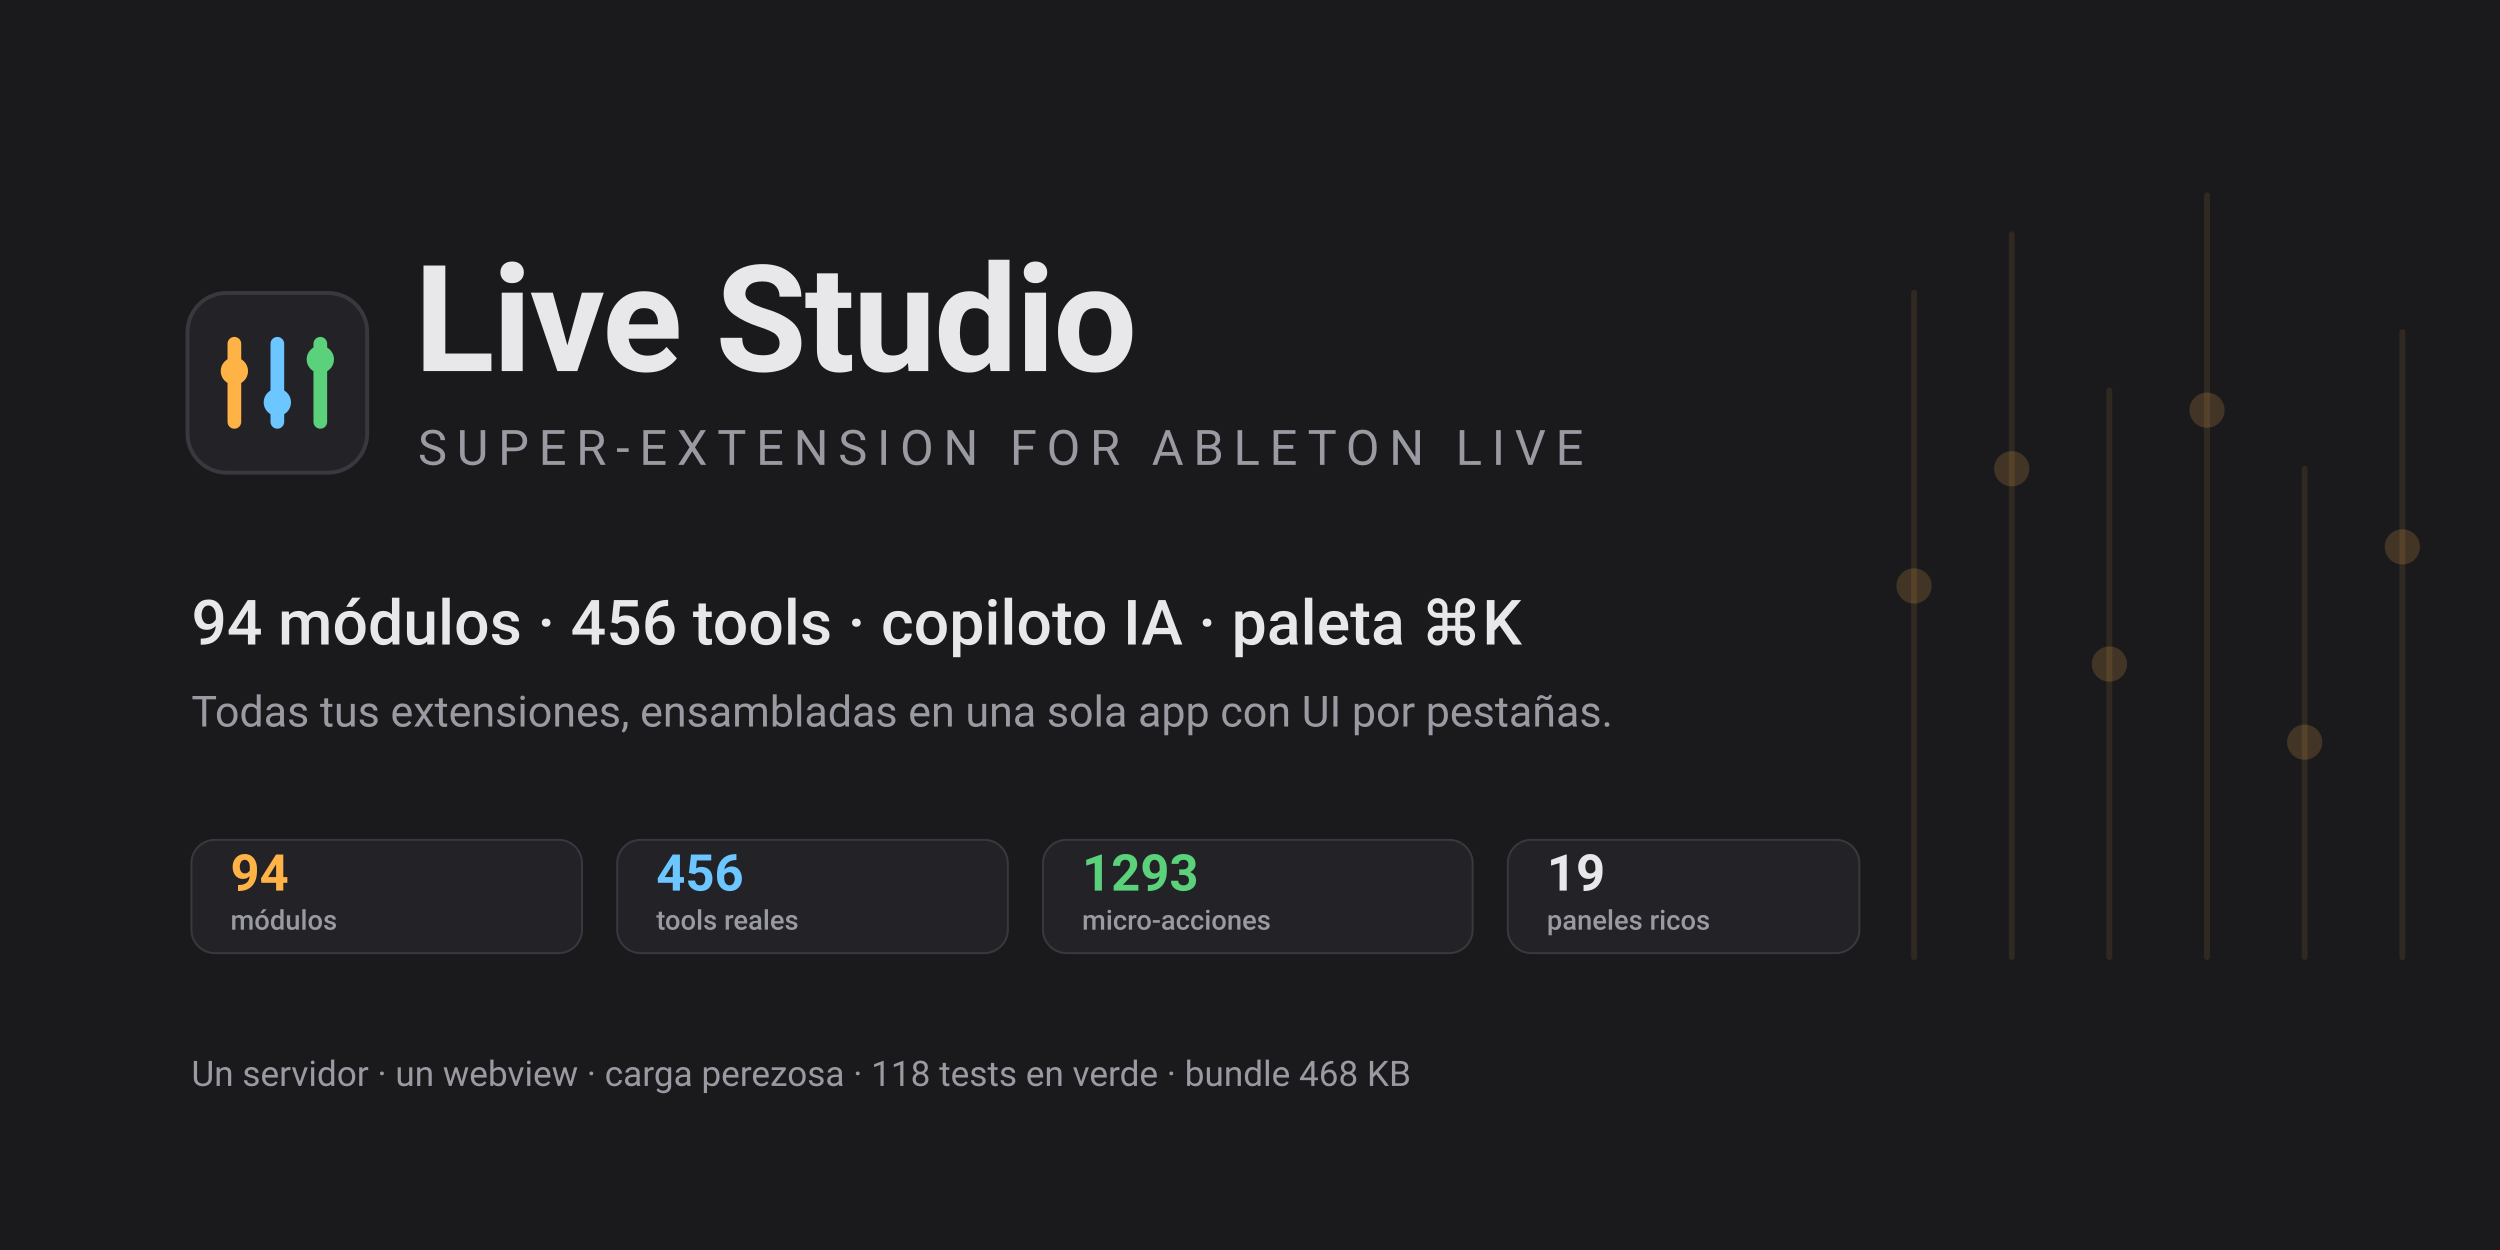
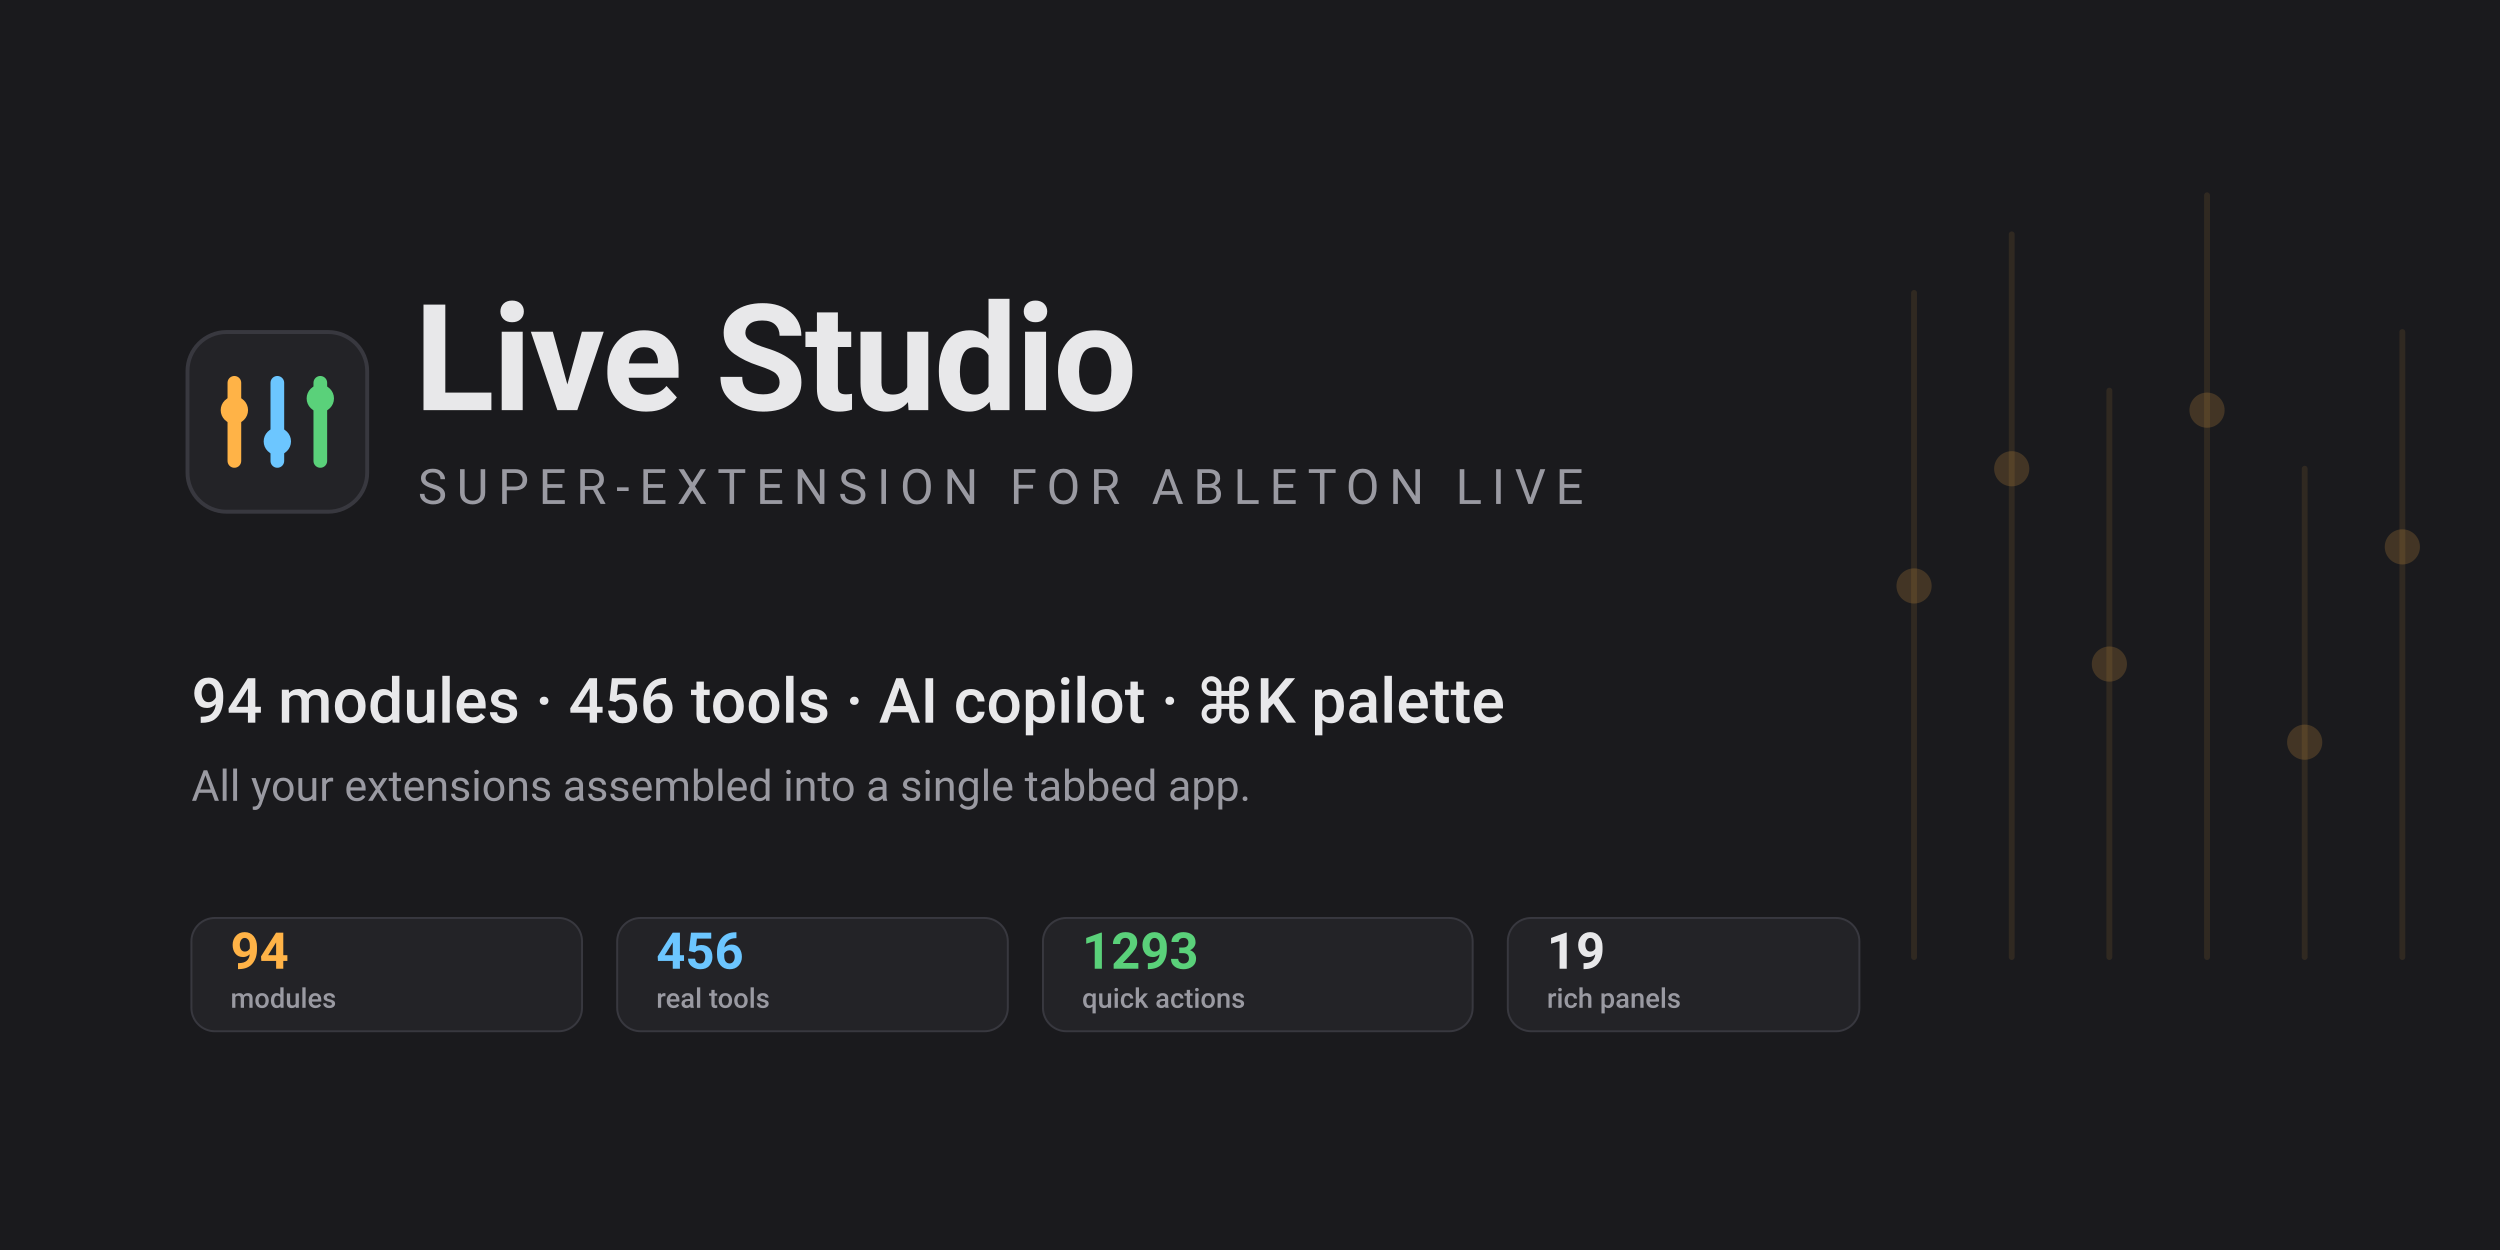
<svg xmlns="http://www.w3.org/2000/svg" width="1280" height="640" viewBox="0 0 1280 640" font-family="-apple-system, 'Segoe UI', Roboto, sans-serif">
  <rect width="1280" height="640" fill="#1a1a1d" />
  <g opacity="0.10" stroke="#ffb347" stroke-width="3" stroke-linecap="round">
    <line x1="980" y1="150" x2="980" y2="490" />
    <line x1="1030" y1="120" x2="1030" y2="490" />
    <line x1="1080" y1="200" x2="1080" y2="490" />
    <line x1="1130" y1="100" x2="1130" y2="490" />
    <line x1="1180" y1="240" x2="1180" y2="490" />
    <line x1="1230" y1="170" x2="1230" y2="490" />
  </g>
  <g opacity="0.18" fill="#ffb347">
    <circle cx="980" cy="300" r="9" />
    <circle cx="1030" cy="240" r="9" />
    <circle cx="1080" cy="340" r="9" />
    <circle cx="1130" cy="210" r="9" />
    <circle cx="1180" cy="380" r="9" />
    <circle cx="1230" cy="280" r="9" />
  </g>
-   <g transform="translate(96,150)">
+   <g transform="translate(96,170)">
    <rect x="0" y="0" width="92" height="92" rx="20" fill="#232327" stroke="#38383f" stroke-width="2" />
    <g stroke-linecap="round">
      <line x1="24" y1="26" x2="24" y2="66" stroke="#ffb347" stroke-width="7" />
      <line x1="46" y1="26" x2="46" y2="66" stroke="#6cc6ff" stroke-width="7" />
      <line x1="68" y1="26" x2="68" y2="66" stroke="#5ad17a" stroke-width="7" />
      <circle cx="24" cy="40" r="7" fill="#ffb347" />
      <circle cx="46" cy="56" r="7" fill="#6cc6ff" />
      <circle cx="68" cy="34" r="7" fill="#5ad17a" />
    </g>
  </g>
-   <text x="212" y="190" fill="#e8e8ea" font-size="76" font-weight="700" letter-spacing="-1">Live Studio</text>
-   <text x="214" y="238" fill="#9a9aa2" font-size="25" letter-spacing="5">SUPER-EXTENSION FOR ABLETON LIVE</text>
-   <text x="98" y="330" fill="#e8e8ea" font-size="32" font-weight="500">94 módulos · 456 tools · copiloto IA · paleta ⌘K</text>
-   <text x="98" y="372" fill="#9a9aa2" font-size="22">Todas tus extensiones, ensambladas en una sola app con UI por pestañas.</text>
+   <text x="212" y="210" fill="#e8e8ea" font-size="76" font-weight="700" letter-spacing="-1">Live Studio</text>
+   <text x="214" y="258" fill="#9a9aa2" font-size="25" letter-spacing="5">SUPER-EXTENSION FOR ABLETON LIVE</text>
+   <text x="98" y="370" fill="#e8e8ea" font-size="32" font-weight="500">94 modules · 456 tools · AI copilot · ⌘K palette</text>
+   <text x="98" y="410" fill="#9a9aa2" font-size="22">All your extensions assembled into a single tabbed app.</text>
  <g font-size="22" font-weight="500">
-     <g transform="translate(98,430)">
+     <g transform="translate(98,470)">
      <rect width="200" height="58" rx="12" fill="#232327" stroke="#38383f" />
      <text x="20" y="26" fill="#ffb347" font-size="26" font-weight="700">94</text>
-       <text x="20" y="46" fill="#9a9aa2" font-size="14">módulos</text>
+       <text x="20" y="46" fill="#9a9aa2" font-size="14">modules</text>
    </g>
-     <g transform="translate(316,430)">
+     <g transform="translate(316,470)">
      <rect width="200" height="58" rx="12" fill="#232327" stroke="#38383f" />
      <text x="20" y="26" fill="#6cc6ff" font-size="26" font-weight="700">456</text>
-       <text x="20" y="46" fill="#9a9aa2" font-size="14">tools reales</text>
+       <text x="20" y="46" fill="#9a9aa2" font-size="14">real tools</text>
    </g>
-     <g transform="translate(534,430)">
+     <g transform="translate(534,470)">
      <rect width="220" height="58" rx="12" fill="#232327" stroke="#38383f" />
      <text x="20" y="26" fill="#5ad17a" font-size="26" font-weight="700">1293</text>
-       <text x="20" y="46" fill="#9a9aa2" font-size="14">micro-acciones</text>
+       <text x="20" y="46" fill="#9a9aa2" font-size="14">quick actions</text>
    </g>
-     <g transform="translate(772,430)">
+     <g transform="translate(772,470)">
      <rect width="180" height="58" rx="12" fill="#232327" stroke="#38383f" />
      <text x="20" y="26" fill="#e8e8ea" font-size="26" font-weight="700">19</text>
-       <text x="20" y="46" fill="#9a9aa2" font-size="14">paneles ricos</text>
+       <text x="20" y="46" fill="#9a9aa2" font-size="14">rich panels</text>
    </g>
  </g>
-   <text x="98" y="556" fill="#9a9aa2" font-size="18">Un servidor · un webview · carga perezosa · 118 tests en verde · bundle 468 KB</text>
</svg>
